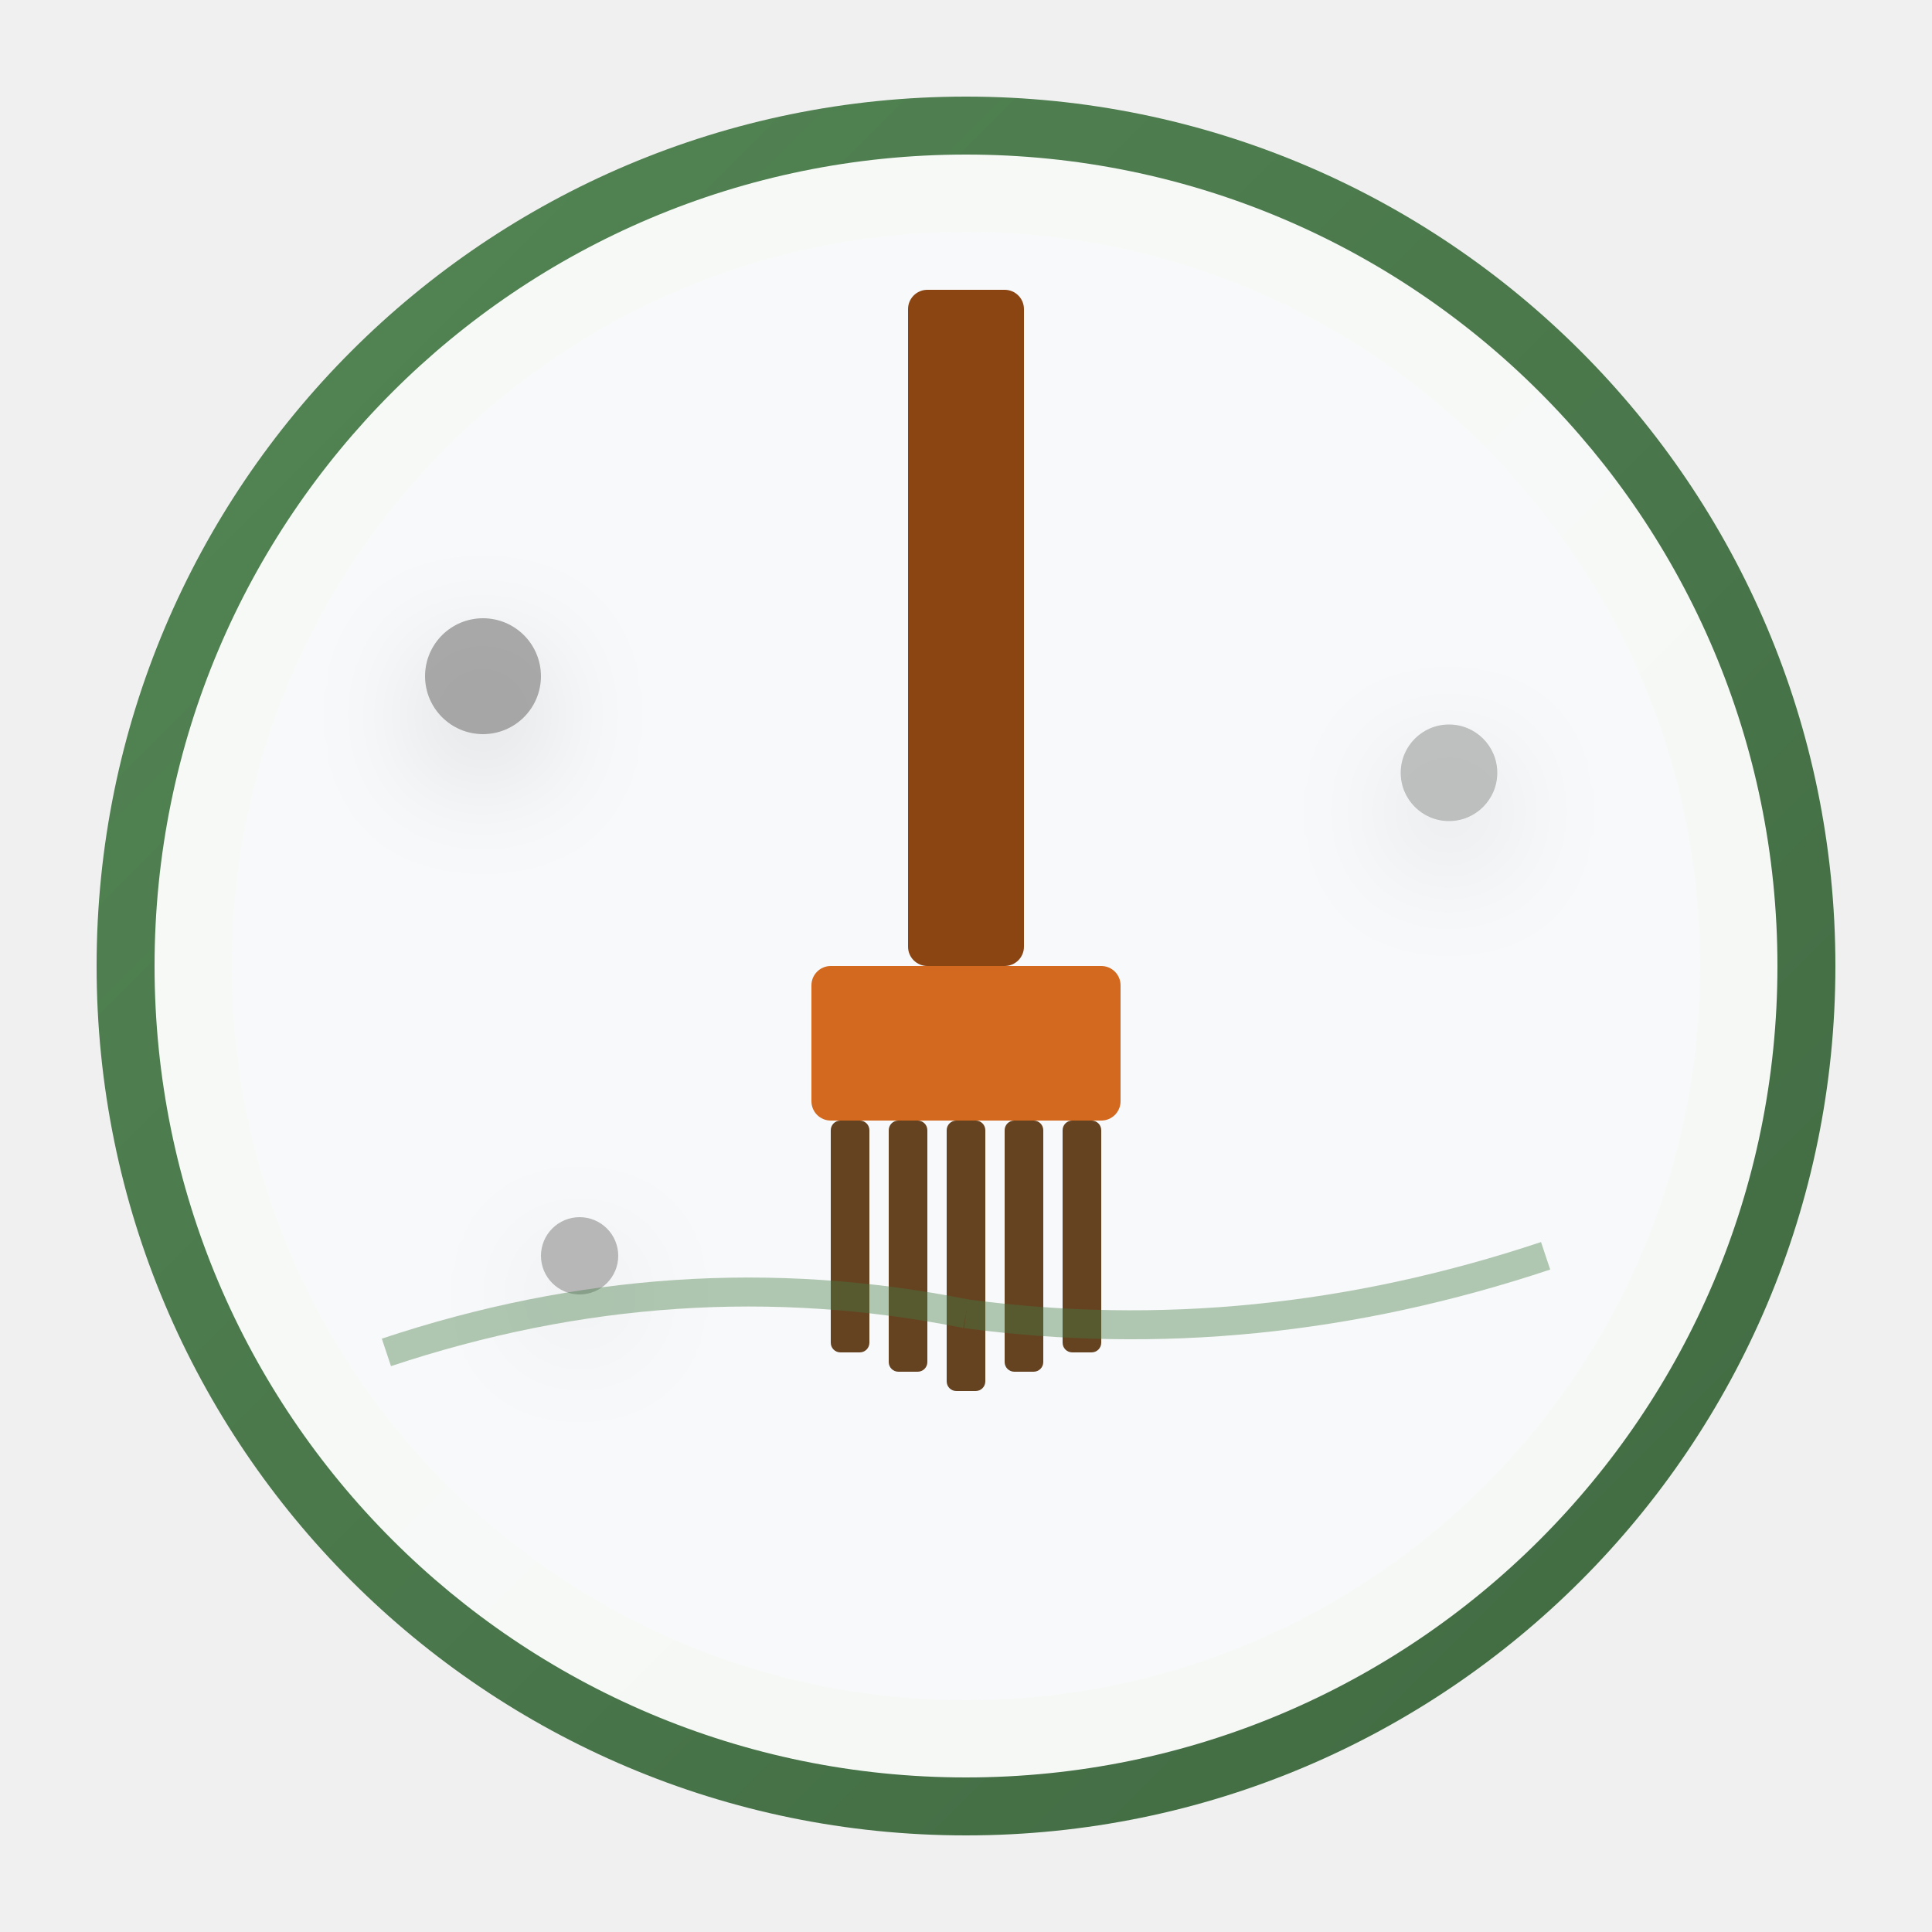
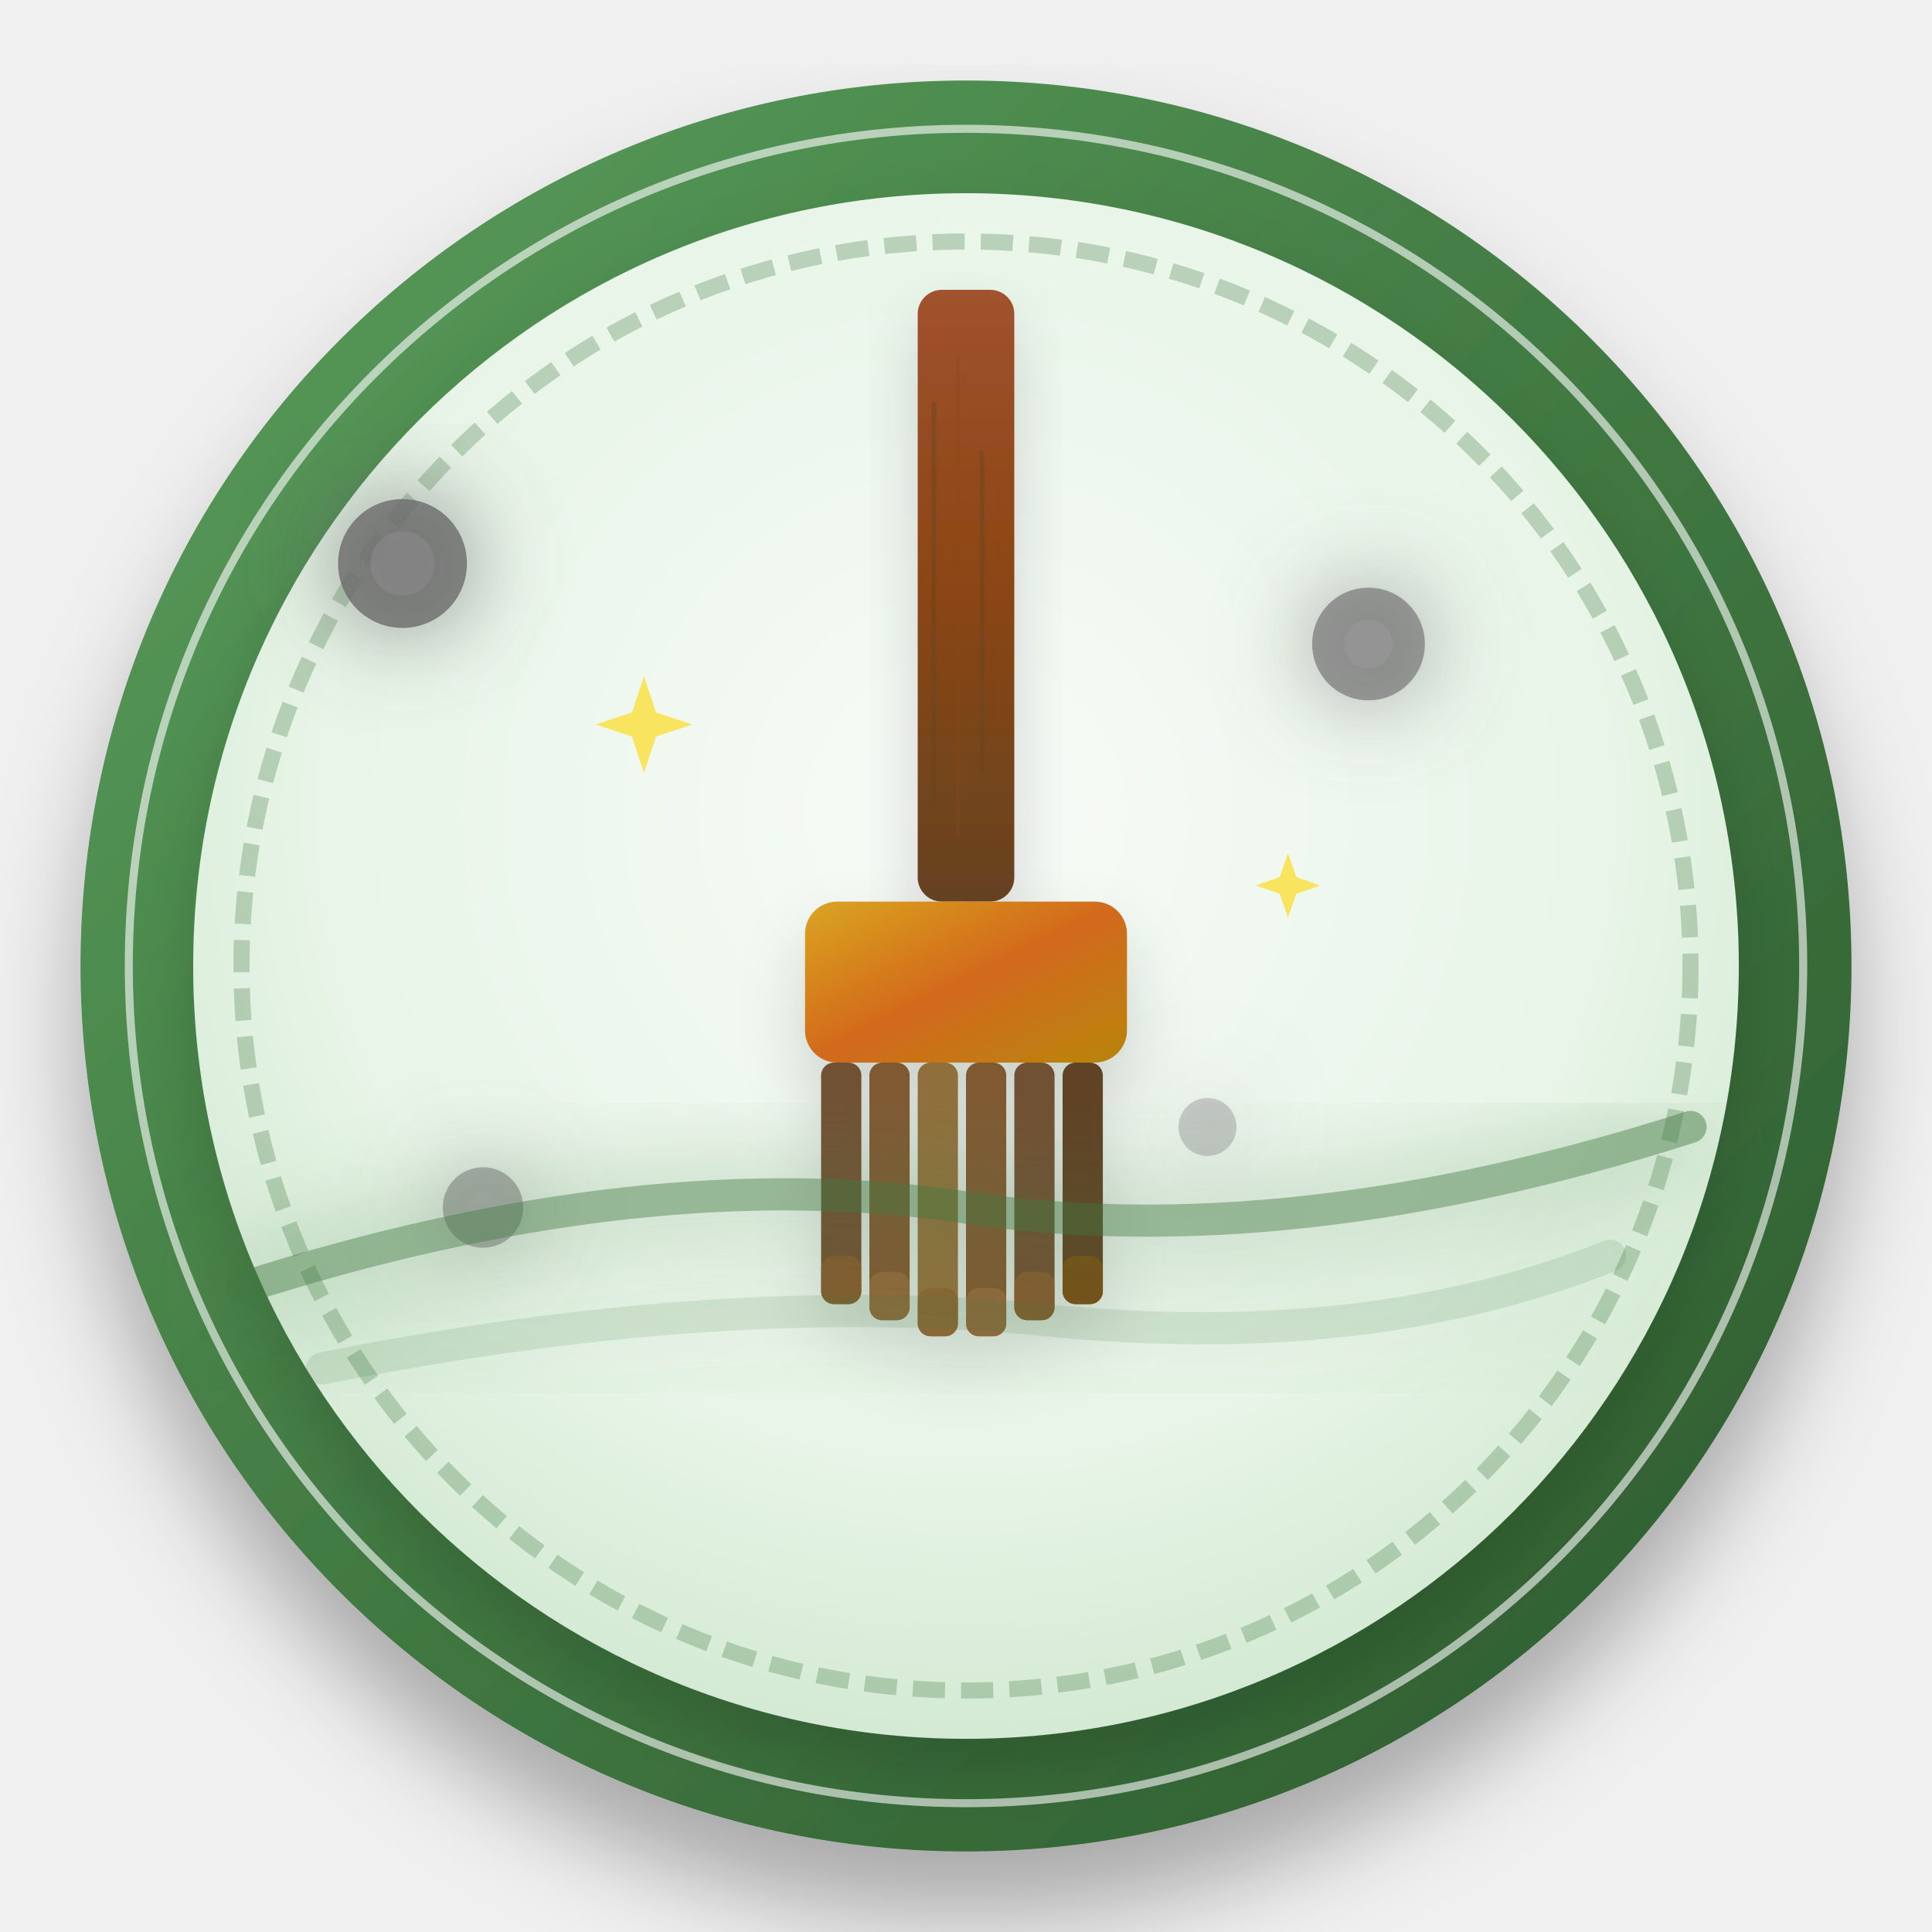
- <svg xmlns="http://www.w3.org/2000/svg" viewBox="0 0 100 100">
+ <svg xmlns="http://www.w3.org/2000/svg" viewBox="0 0 120 120">
  <defs>
-     <linearGradient id="frameGradient" x1="0%" y1="0%" x2="100%" y2="100%">
-       <stop offset="0%" style="stop-color:#427A43;stop-opacity:1" />
+     <linearGradient id="outerRing" x1="0%" y1="0%" x2="100%" y2="100%">
+       <stop offset="0%" style="stop-color:#5a9f5c;stop-opacity:1" />
+       <stop offset="50%" style="stop-color:#427A43;stop-opacity:1" />
      <stop offset="100%" style="stop-color:#2d5a2e;stop-opacity:1" />
    </linearGradient>
-     <filter id="shadow" x="-50%" y="-50%" width="200%" height="200%">
-       <feDropShadow dx="0" dy="2" stdDeviation="3" flood-opacity="0.2" />
+     <radialGradient id="innerBg" cx="50%" cy="40%" r="60%">
+       <stop offset="0%" style="stop-color:#f8fbf8;stop-opacity:1" />
+       <stop offset="70%" style="stop-color:#e8f5e8;stop-opacity:1" />
+       <stop offset="100%" style="stop-color:#d4ead4;stop-opacity:1" />
+     </radialGradient>
+     <linearGradient id="broomHandle" x1="0%" y1="0%" x2="0%" y2="100%">
+       <stop offset="0%" style="stop-color:#a0522d;stop-opacity:1" />
+       <stop offset="50%" style="stop-color:#8B4513;stop-opacity:1" />
+       <stop offset="100%" style="stop-color:#654321;stop-opacity:1" />
+     </linearGradient>
+     <linearGradient id="broomHead" x1="0%" y1="0%" x2="100%" y2="100%">
+       <stop offset="0%" style="stop-color:#daa520;stop-opacity:1" />
+       <stop offset="50%" style="stop-color:#D2691E;stop-opacity:1" />
+       <stop offset="100%" style="stop-color:#b8860b;stop-opacity:1" />
+     </linearGradient>
+     <filter id="logoShadow" x="-50%" y="-50%" width="200%" height="200%">
+       <feGaussianBlur in="SourceAlpha" stdDeviation="3" />
+       <feOffset dx="0" dy="4" result="offsetblur" />
+       <feFlood flood-color="#000000" flood-opacity="0.3" />
+       <feComposite in2="offsetblur" operator="in" />
+       <feMerge>
+         <feMergeNode />
+         <feMergeNode in="SourceGraphic" />
+       </feMerge>
+     </filter>
+     <filter id="innerShadow" x="-50%" y="-50%" width="200%" height="200%">
+       <feGaussianBlur in="SourceAlpha" stdDeviation="2" />
+       <feOffset dx="0" dy="2" result="offsetblur" />
+       <feFlood flood-color="#000000" flood-opacity="0.15" />
+       <feComposite in2="offsetblur" operator="in" />
+       <feMerge>
+         <feMergeNode />
+         <feMergeNode in="SourceGraphic" />
+       </feMerge>
+     </filter>
+     <filter id="glow">
+       <feGaussianBlur stdDeviation="3" result="coloredBlur" />
+       <feMerge>
+         <feMergeNode in="coloredBlur" />
+         <feMergeNode in="SourceGraphic" />
+       </feMerge>
    </filter>
  </defs>
-   <circle cx="50" cy="50" r="45" fill="url(#frameGradient)" opacity="0.9" />
-   <circle cx="50" cy="50" r="42" fill="white" opacity="0.95" />
-   <circle cx="50" cy="50" r="38" fill="#f8f9fa" />
-   <rect x="47" y="15" width="6" height="35" fill="#8B4513" rx="1" />
-   <g transform="translate(50, 50)">
-     <rect x="-8" y="0" width="16" height="8" fill="#D2691E" rx="1" />
-     <rect x="-7" y="8" width="2" height="12" fill="#654321" rx="0.5" />
-     <rect x="-4" y="8" width="2" height="13" fill="#654321" rx="0.5" />
-     <rect x="-1" y="8" width="2" height="14" fill="#654321" rx="0.5" />
-     <rect x="2" y="8" width="2" height="13" fill="#654321" rx="0.5" />
-     <rect x="5" y="8" width="2" height="12" fill="#654321" rx="0.5" />
+   <circle cx="60" cy="60" r="55" fill="url(#outerRing)" filter="url(#logoShadow)" />
+   <circle cx="60" cy="60" r="52" fill="none" stroke="#ffffff" stroke-width="0.5" opacity="0.6" />
+   <circle cx="60" cy="60" r="48" fill="url(#innerBg)" filter="url(#innerShadow)" />
+   <circle cx="60" cy="60" r="45" fill="none" stroke="#427A43" stroke-width="1" opacity="0.3" stroke-dasharray="2,1" />
+   <g filter="url(#innerShadow)">
+     <rect x="57" y="18" width="6" height="38" fill="url(#broomHandle)" rx="1.5" />
+     <line x1="58" y1="25" x2="58" y2="50" stroke="#654321" stroke-width="0.3" opacity="0.4" />
+     <line x1="59.5" y1="22" x2="59.5" y2="52" stroke="#8B4513" stroke-width="0.2" opacity="0.3" />
+     <line x1="61" y1="28" x2="61" y2="48" stroke="#654321" stroke-width="0.3" opacity="0.4" />
+     <line x1="62" y1="30" x2="62" y2="45" stroke="#8B4513" stroke-width="0.2" opacity="0.3" />
  </g>
-   <g filter="url(#shadow)">
-     <circle cx="25" cy="35" r="3" fill="#888" opacity="0.7">
-       <animate attributeName="cy" values="35;33;35" dur="3s" repeatCount="indefinite" />
-       <animate attributeName="opacity" values="0.7;0.4;0.7" dur="3s" repeatCount="indefinite" />
-     </circle>
-     <circle cx="75" cy="40" r="2.5" fill="#999" opacity="0.6">
-       <animate attributeName="cy" values="40;38;40" dur="2.5s" repeatCount="indefinite" />
-       <animate attributeName="opacity" values="0.6;0.3;0.6" dur="2.5s" repeatCount="indefinite" />
-     </circle>
-     <circle cx="30" cy="65" r="2" fill="#777" opacity="0.5">
-       <animate attributeName="cy" values="65;63;65" dur="2s" repeatCount="indefinite" />
-       <animate attributeName="opacity" values="0.5;0.2;0.5" dur="2s" repeatCount="indefinite" />
+   <g transform="translate(60, 56)" filter="url(#innerShadow)">
+     <rect x="-10" y="0" width="20" height="10" fill="url(#broomHead)" rx="2" />
+     <g id="bristles">
+       <rect x="-9" y="10" width="2.5" height="15" fill="#654321" rx="0.8" opacity="0.9" />
+       <rect x="-6" y="10" width="2.5" height="16" fill="#704214" rx="0.8" opacity="0.85" />
+       <rect x="-3" y="10" width="2.5" height="17" fill="#7a5219" rx="0.8" opacity="0.8" />
+       <rect x="0" y="10" width="2.5" height="17" fill="#704214" rx="0.8" opacity="0.85" />
+       <rect x="3" y="10" width="2.5" height="16" fill="#654321" rx="0.8" opacity="0.9" />
+       <rect x="6" y="10" width="2.5" height="15" fill="#5a3d1a" rx="0.8" opacity="0.95" />
+       <rect x="-9" y="22" width="2.5" height="3" fill="#8B6331" rx="0.8" opacity="0.7" />
+       <rect x="-6" y="23" width="2.5" height="3" fill="#9b7341" rx="0.8" opacity="0.6" />
+       <rect x="-3" y="24" width="2.5" height="3" fill="#8B6331" rx="0.8" opacity="0.7" />
+       <rect x="0" y="24" width="2.5" height="3" fill="#9b7341" rx="0.8" opacity="0.6" />
+       <rect x="3" y="23" width="2.5" height="3" fill="#8B6331" rx="0.8" opacity="0.7" />
+       <rect x="6" y="22" width="2.5" height="3" fill="#7a5219" rx="0.8" opacity="0.8" />
+     </g>
+   </g>
+   <g filter="url(#glow)">
+     <g transform="translate(25, 35)">
+       <circle r="4" fill="#6b6b6b" opacity="0.8">
+         <animate attributeName="r" values="4;4.2;4" dur="3s" repeatCount="indefinite" />
+       </circle>
+       <circle r="2" fill="#888888" opacity="0.6" />
+       <animateTransform attributeName="transform" type="translate" values="0,0; 1,-1; 0,0" dur="3s" repeatCount="indefinite" />
+     </g>
+     <g transform="translate(85, 40)">
+       <circle r="3.5" fill="#757575" opacity="0.7">
+         <animate attributeName="r" values="3.5;3.7;3.5" dur="2.5s" repeatCount="indefinite" />
+       </circle>
+       <circle r="1.5" fill="#999999" opacity="0.5" />
+       <animateTransform attributeName="transform" type="translate" values="0,0; -1,0.5; 0,0" dur="2.5s" repeatCount="indefinite" />
+     </g>
+     <g transform="translate(30, 75)">
+       <circle r="2.5" fill="#808080" opacity="0.6">
+         <animate attributeName="r" values="2.5;2.7;2.5" dur="2s" repeatCount="indefinite" />
+       </circle>
+       <circle r="1" fill="#aaaaaa" opacity="0.4" />
+       <animateTransform attributeName="transform" type="translate" values="0,0; 0.5,-0.5; 0,0" dur="2s" repeatCount="indefinite" />
+     </g>
+     <circle cx="75" cy="70" r="1.8" fill="#9e9e9e" opacity="0.5">
+       <animate attributeName="cy" values="70;68;70" dur="1.8s" repeatCount="indefinite" />
+       <animate attributeName="opacity" values="0.5;0.2;0.5" dur="1.8s" repeatCount="indefinite" />
    </circle>
  </g>
-   <g stroke="#427A43" stroke-width="1.5" fill="none" opacity="0.4">
-     <path d="M 20 70 Q 35 65, 50 68">
-       <animate attributeName="opacity" values="0.4;0.1;0.4" dur="4s" repeatCount="indefinite" />
+   <g stroke="#427A43" stroke-width="2" fill="none" opacity="0.5" filter="url(#glow)">
+     <path d="M 15 80 Q 40 72, 60 75 T 105 70" stroke-linecap="round">
+       <animate attributeName="opacity" values="0.5;0.1;0.5" dur="4s" repeatCount="indefinite" />
+       <animate attributeName="stroke-width" values="2;2.5;2" dur="4s" repeatCount="indefinite" />
    </path>
-     <path d="M 50 68 Q 65 70, 80 65">
-       <animate attributeName="opacity" values="0.4;0.1;0.4" dur="3.5s" repeatCount="indefinite" />
+     <path d="M 20 85 Q 45 80, 65 82 T 100 78" stroke-linecap="round" opacity="0.3">
+       <animate attributeName="opacity" values="0.3;0.05;0.3" dur="3.5s" repeatCount="indefinite" />
    </path>
  </g>
+   <g fill="#ffd700" opacity="0.6">
+     <g transform="translate(40, 45)">
+       <path d="M 0,-3 L 1,0 L 0,3 L -1,0 Z">
+         <animate attributeName="opacity" values="0.6;0.1;0.6" dur="2s" repeatCount="indefinite" />
+       </path>
+       <path d="M -3,0 L 0,-1 L 3,0 L 0,1 Z">
+         <animate attributeName="opacity" values="0.6;0.1;0.6" dur="2s" begin="0.5s" repeatCount="indefinite" />
+       </path>
+     </g>
+     <g transform="translate(80, 55)">
+       <path d="M 0,-2 L 0.7,0 L 0,2 L -0.7,0 Z">
+         <animate attributeName="opacity" values="0.5;0.1;0.5" dur="1.8s" repeatCount="indefinite" />
+       </path>
+       <path d="M -2,0 L 0,-0.7 L 2,0 L 0,0.7 Z">
+         <animate attributeName="opacity" values="0.5;0.1;0.5" dur="1.8s" begin="0.3s" repeatCount="indefinite" />
+       </path>
+     </g>
+   </g>
</svg>
